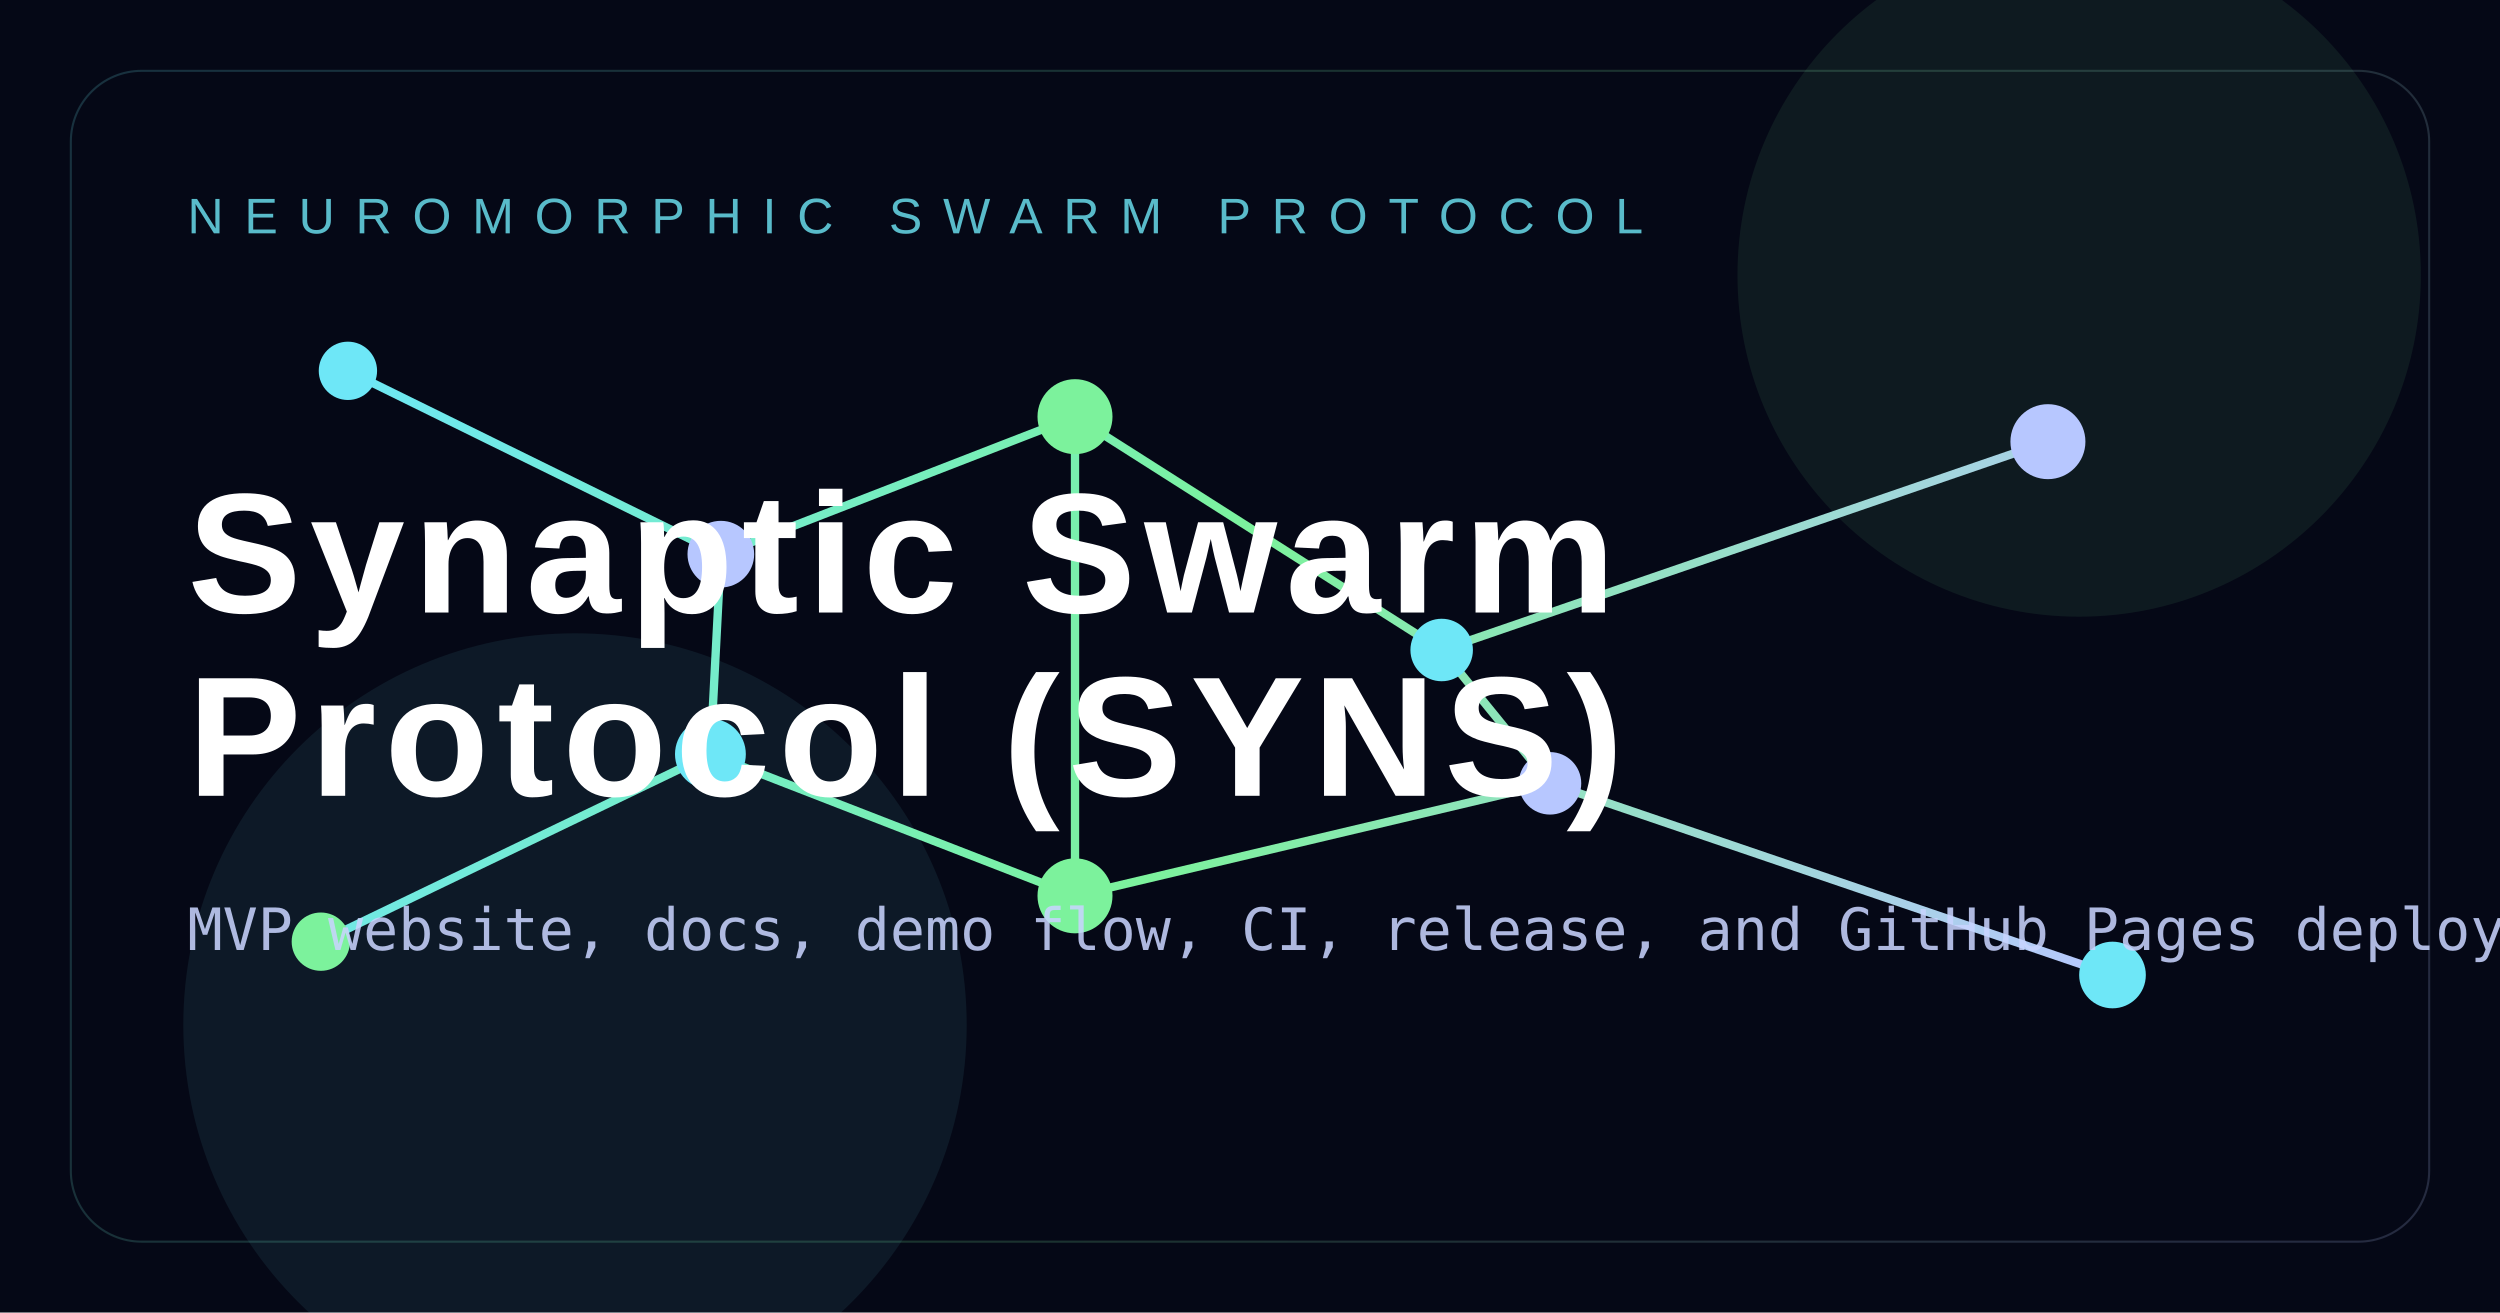
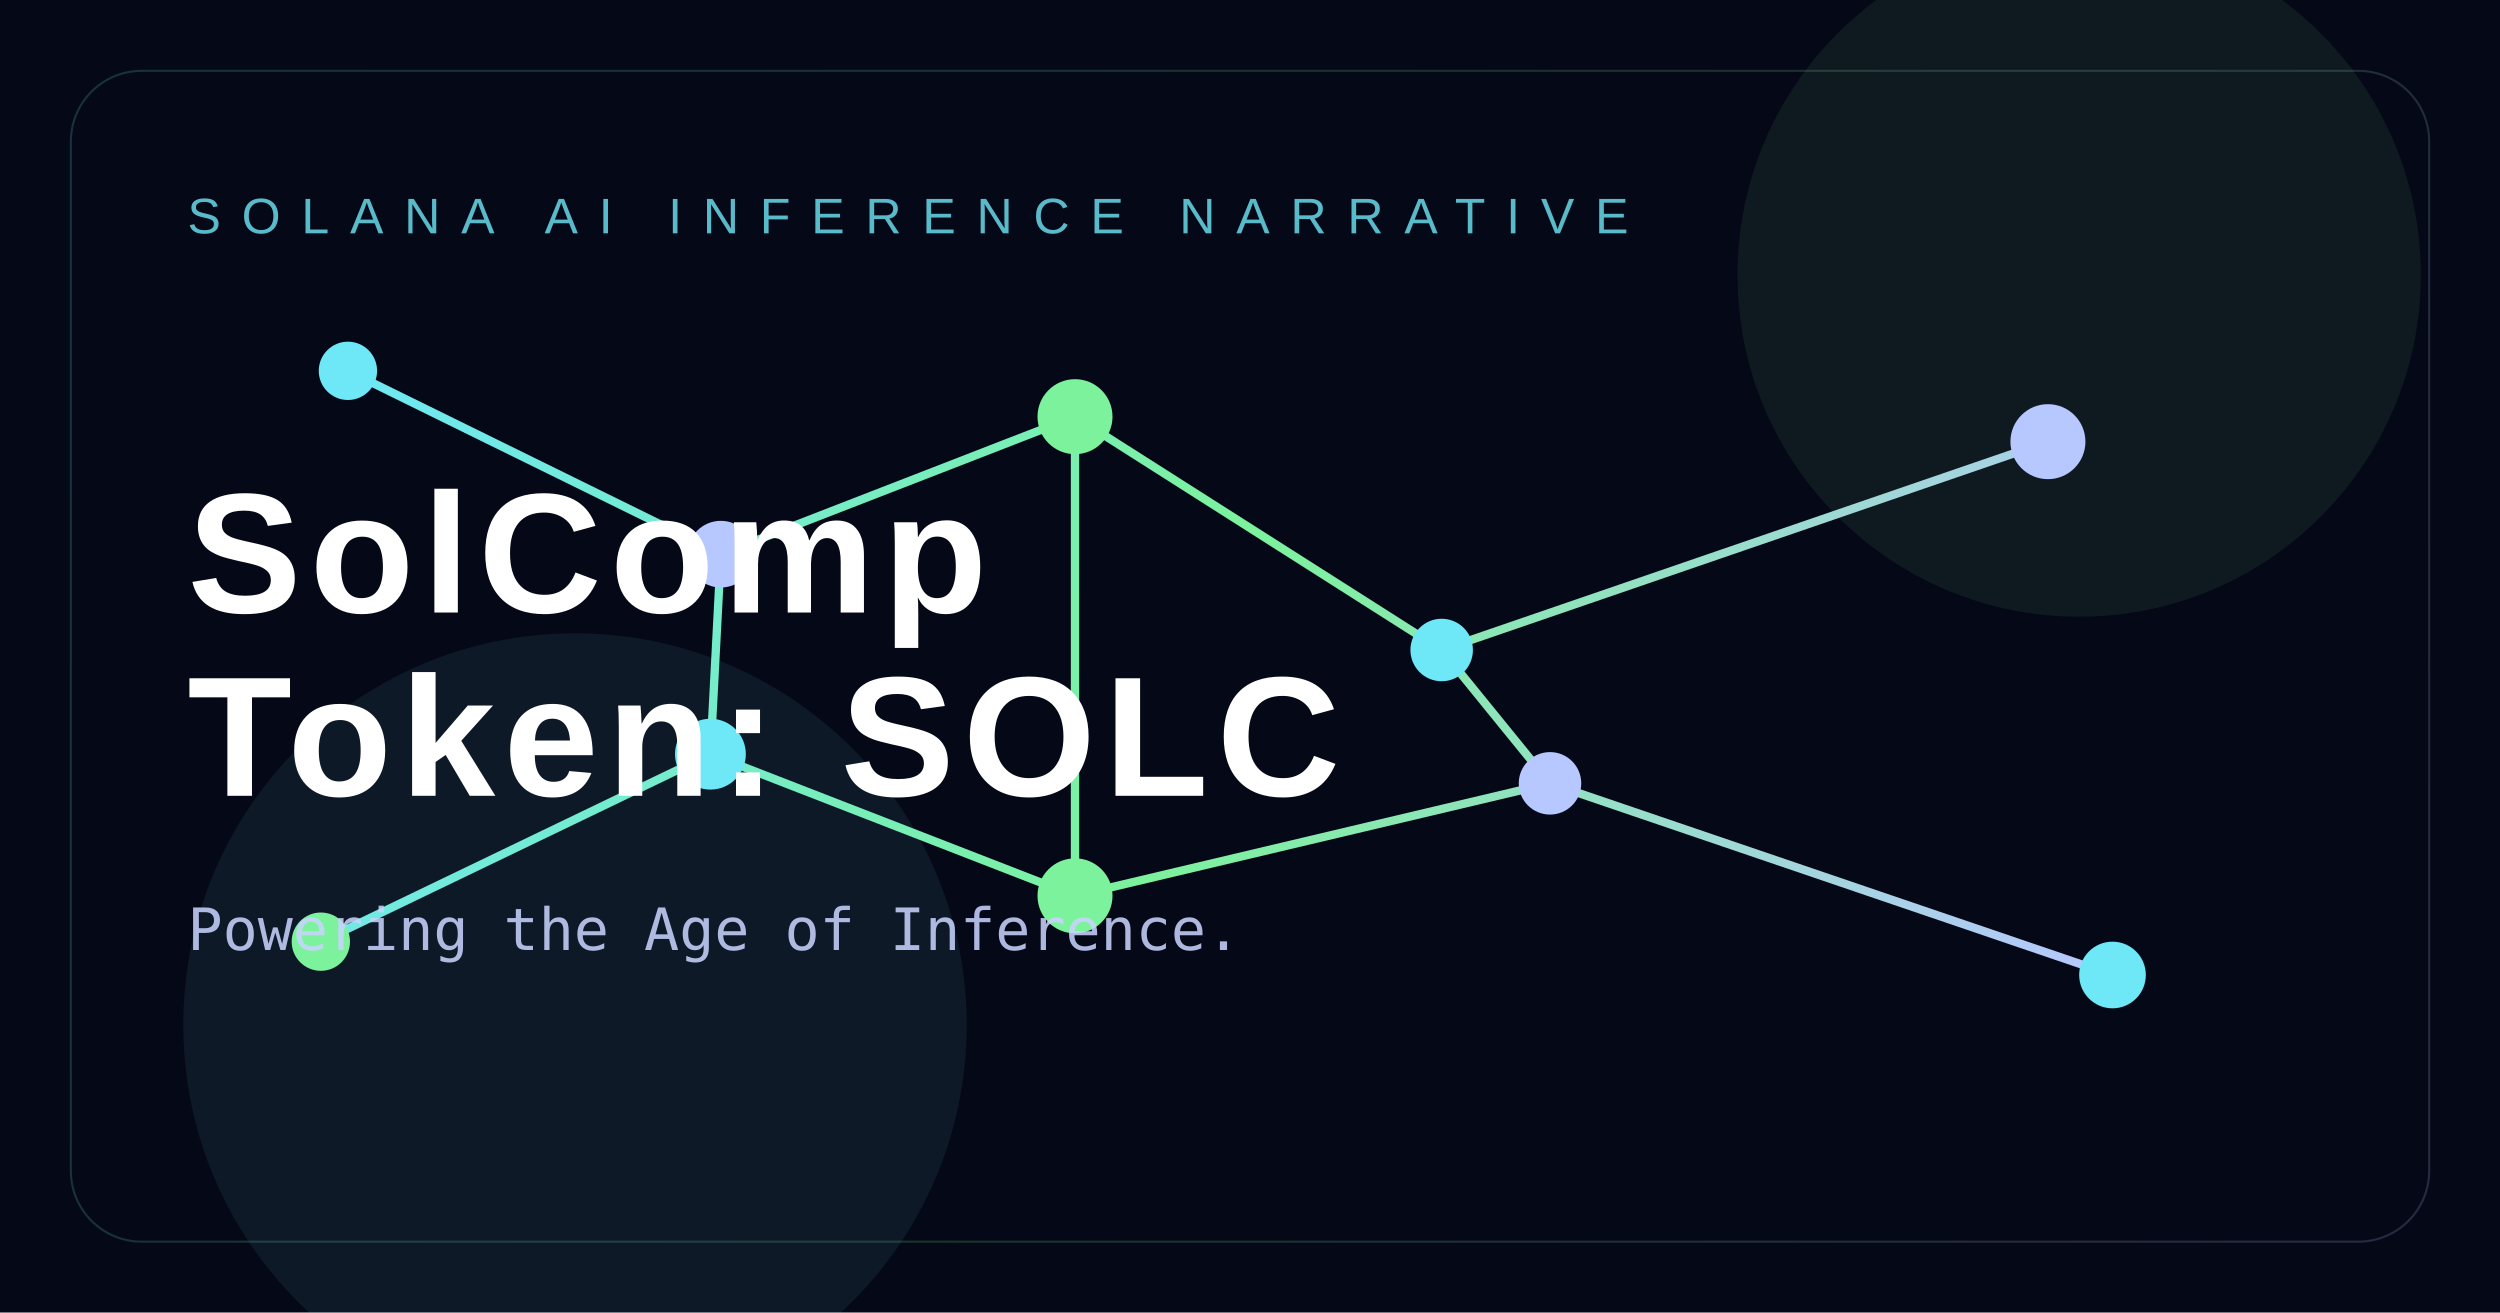
<svg xmlns="http://www.w3.org/2000/svg" width="1200" height="630" viewBox="0 0 1200 630" fill="none">
  <rect width="1200" height="630" fill="#050816" />
  <rect x="34" y="34" width="1132" height="562" rx="34" stroke="url(#paint0_linear)" stroke-opacity="0.18" />
  <circle cx="998" cy="132" r="164" fill="#7CF29C" fill-opacity="0.08" />
  <circle cx="276" cy="492" r="188" fill="#6EE7F7" fill-opacity="0.08" />
  <path d="M167 178L346 266L516 200L692 312L983 212" stroke="url(#paint1_linear)" stroke-width="4" stroke-linecap="round" />
  <path d="M154 452L341 362L516 430L744 376L1014 468" stroke="url(#paint1_linear)" stroke-width="4" stroke-linecap="round" />
  <path d="M346 266L341 362" stroke="url(#paint1_linear)" stroke-width="4" stroke-linecap="round" />
  <path d="M516 200L516 430" stroke="url(#paint1_linear)" stroke-width="4" stroke-linecap="round" />
  <path d="M692 312L744 376" stroke="url(#paint1_linear)" stroke-width="4" stroke-linecap="round" />
  <circle cx="167" cy="178" r="14" fill="#6EE7F7" />
  <circle cx="346" cy="266" r="16" fill="#B7C7FF" />
  <circle cx="516" cy="200" r="18" fill="#7CF29C" />
  <circle cx="692" cy="312" r="15" fill="#6EE7F7" />
  <circle cx="983" cy="212" r="18" fill="#B7C7FF" />
  <circle cx="154" cy="452" r="14" fill="#7CF29C" />
  <circle cx="341" cy="362" r="17" fill="#6EE7F7" />
  <circle cx="516" cy="430" r="18" fill="#7CF29C" />
  <circle cx="744" cy="376" r="15" fill="#B7C7FF" />
  <circle cx="1014" cy="468" r="16" fill="#6EE7F7" />
-   <text x="90" y="112" fill="#6EE7F7" fill-opacity="0.8" font-family="Space Grotesk, Arial, sans-serif" font-size="24" letter-spacing="10">NEUROMORPHIC SWARM PROTOCOL</text>
-   <text x="90" y="294" fill="white" font-family="Space Grotesk, Arial, sans-serif" font-size="82" font-weight="700" letter-spacing="4">Synaptic Swarm</text>
-   <text x="90" y="382" fill="white" font-family="Space Grotesk, Arial, sans-serif" font-size="82" font-weight="700" letter-spacing="4">Protocol (SYNS)</text>
-   <text x="90" y="456" fill="#C9D4FF" fill-opacity="0.86" font-family="IBM Plex Mono, monospace" font-size="28">MVP website, docs, demo flow, CI, release, and GitHub Pages deployment.</text>
+   <text x="90" y="112" fill="#6EE7F7" fill-opacity="0.8" font-family="Space Grotesk, Arial, sans-serif" font-size="24" letter-spacing="10">SOLANA AI INFERENCE NARRATIVE</text>
+   <text x="90" y="294" fill="white" font-family="Space Grotesk, Arial, sans-serif" font-size="82" font-weight="700" letter-spacing="4">SolComp</text>
+   <text x="90" y="382" fill="white" font-family="Space Grotesk, Arial, sans-serif" font-size="82" font-weight="700" letter-spacing="4">Token: SOLC</text>
+   <text x="90" y="456" fill="#C9D4FF" fill-opacity="0.86" font-family="IBM Plex Mono, monospace" font-size="28">Powering the Age of Inference.</text>
  <defs>
    <linearGradient id="paint0_linear" x1="90" y1="56" x2="1098" y2="564" gradientUnits="userSpaceOnUse">
      <stop stop-color="#6EE7F7" />
      <stop offset="0.5" stop-color="#7CF29C" />
      <stop offset="1" stop-color="#B7C7FF" />
    </linearGradient>
    <linearGradient id="paint1_linear" x1="154" y1="178" x2="1014" y2="468" gradientUnits="userSpaceOnUse">
      <stop stop-color="#6EE7F7" />
      <stop offset="0.5" stop-color="#7CF29C" />
      <stop offset="1" stop-color="#B7C7FF" />
    </linearGradient>
  </defs>
</svg>
